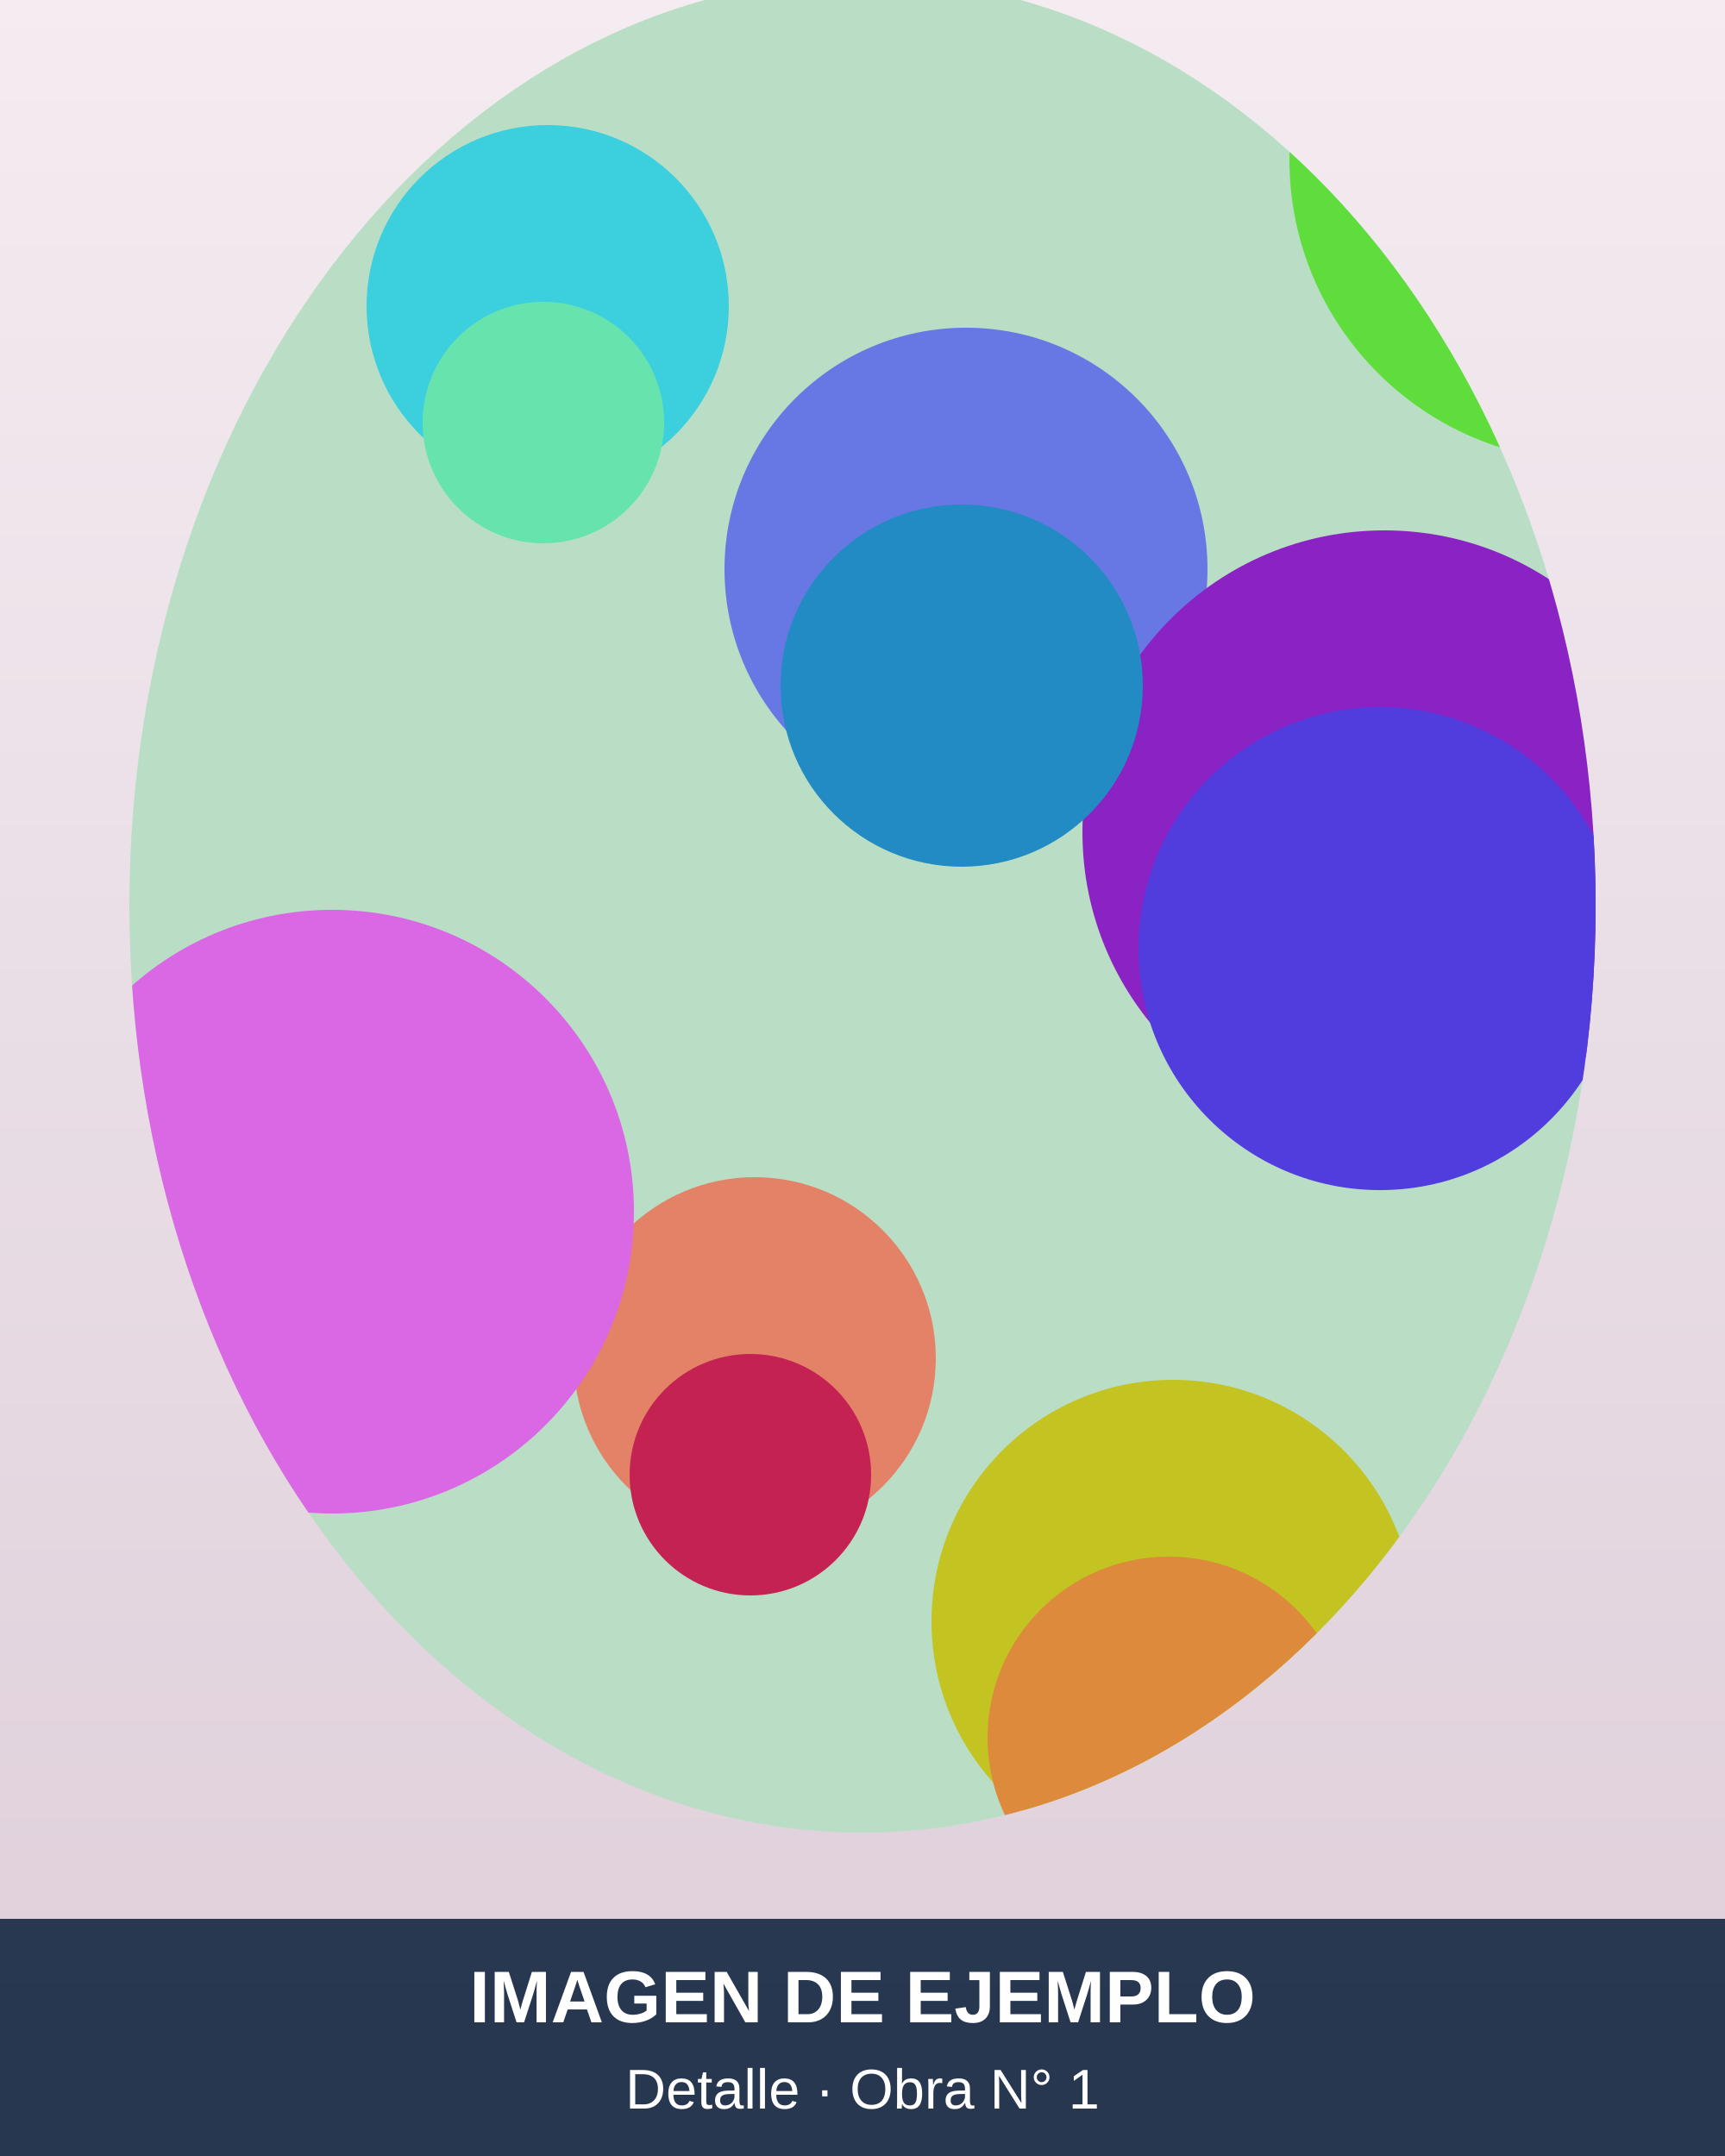
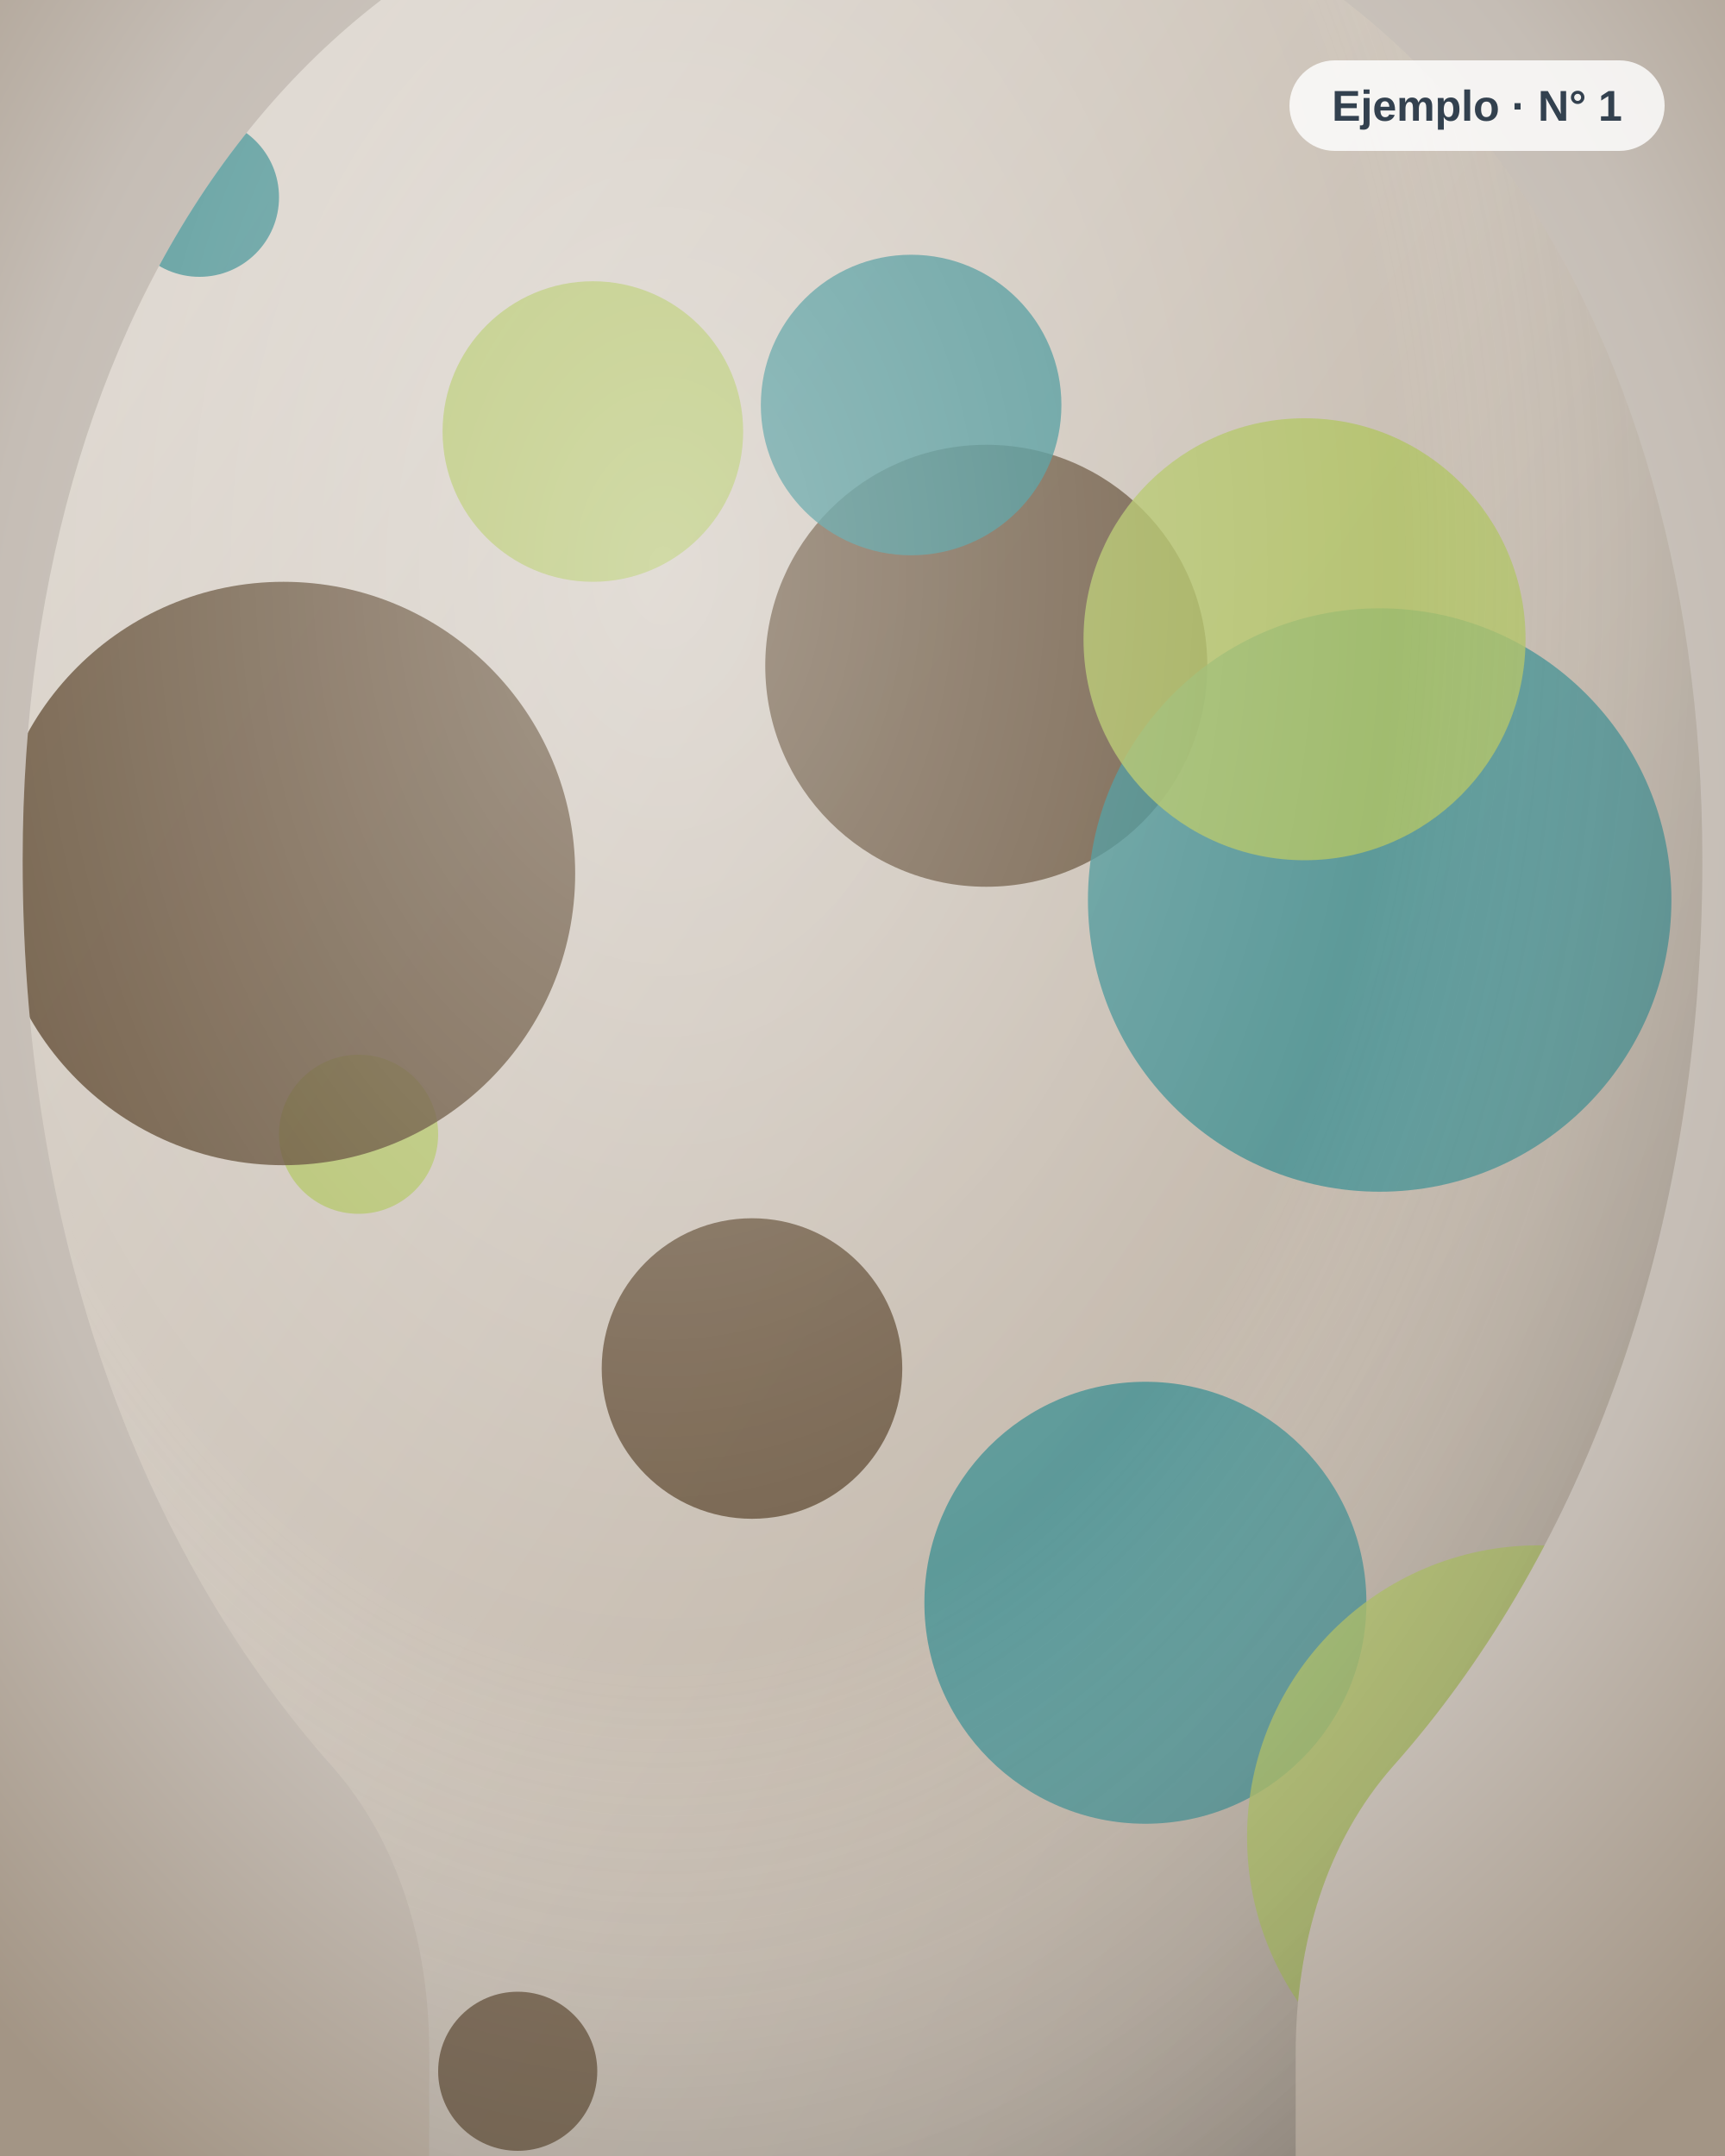
<svg xmlns="http://www.w3.org/2000/svg" viewBox="0 0 800 1000" width="800" height="1000">
  <defs>
-     <linearGradient id="f1" x1="0" y1="0" x2="0" y2="1">
-       <stop offset="0" stop-color="hsl(318 25% 94%)" />
-       <stop offset="1" stop-color="hsl(318 20% 84%)" />
+     <radialGradient id="fondoo1d" cx="50%" cy="38%" r="75%">
+       <stop offset="0" stop-color="hsl(32 14% 88% / 1)" />
+       <stop offset="0.7" stop-color="hsl(32 12% 74% / 1)" />
+       <stop offset="1" stop-color="hsl(32 14% 58% / 1)" />
+     </radialGradient>
+     <linearGradient id="pielo1d" x1="0" y1="0" x2="1" y2="1">
+       <stop offset="0" stop-color="hsl(32 18% 86% / 1)" />
+       <stop offset="1" stop-color="hsl(32 16% 66% / 1)" />
    </linearGradient>
-     <clipPath id="c1">
-       <ellipse cx="400" cy="420" rx="170" ry="215" />
+     <radialGradient id="luzo1d" cx="38%" cy="30%" r="80%">
+       <stop offset="0" stop-color="#ffffff" stop-opacity="0.35" />
+       <stop offset="0.55" stop-color="#ffffff" stop-opacity="0" />
+       <stop offset="1" stop-color="#000000" stop-opacity="0.32" />
+     </radialGradient>
+     <linearGradient id="pedestalo1d" x1="0" y1="0" x2="1" y2="0">
+       <stop offset="0" stop-color="hsl(32 6% 84% / 1)" />
+       <stop offset="0.45" stop-color="hsl(32 6% 95% / 1)" />
+       <stop offset="1" stop-color="hsl(32 6% 76% / 1)" />
+     </linearGradient>
+     <clipPath id="clipo1d">
+       <path d="M400 150 C 520 150 590 250 590 380 C 590 470 560 540 520 585 C 505 602 498 625 498 650 L 498 700 L 302 700 L 302 650 C 302 625 295 602 280 585 C 240 540 210 470 210 380 C 210 250 280 150 400 150 Z" />
    </clipPath>
+     <filter id="bluro1d" x="-20%" y="-200%" width="140%" height="500%">
+       <feGaussianBlur stdDeviation="14" />
+     </filter>
  </defs>
-   <rect width="800" height="1000" fill="url(#f1)" />
-   <g transform="translate(-400 -420) scale(2)">
-     <g clip-path="url(#c1)">
-       <rect width="800" height="1000" fill="hsl(138 35% 80%)" />
-       <circle cx="230" cy="220" r="28" fill="hsl(138 70% 45%)" />
-       <circle cx="327" cy="281" r="42" fill="hsl(185 70% 55%)" />
-       <circle cx="424" cy="342" r="56" fill="hsl(232 70% 65%)" />
-       <circle cx="521" cy="403" r="70" fill="hsl(279 70% 45%)" />
-       <circle cx="278" cy="464" r="28" fill="hsl(326 70% 55%)" />
-       <circle cx="375" cy="525" r="42" fill="hsl(13 70% 65%)" />
-       <circle cx="472" cy="586" r="56" fill="hsl(60 70% 45%)" />
-       <circle cx="569" cy="247" r="70" fill="hsl(107 70% 55%)" />
-       <circle cx="326" cy="308" r="28" fill="hsl(154 70% 65%)" />
-       <circle cx="423" cy="369" r="42" fill="hsl(201 70% 45%)" />
-       <circle cx="520" cy="430" r="56" fill="hsl(248 70% 55%)" />
-       <circle cx="277" cy="491" r="70" fill="hsl(295 70% 65%)" />
-       <circle cx="374" cy="552" r="28" fill="hsl(342 70% 45%)" />
-       <circle cx="471" cy="613" r="42" fill="hsl(29 70% 55%)" />
+   <rect width="800" height="1000" fill="url(#fondoo1d)" />
+   <g transform="translate(-420 -380) scale(2.05)">
+     <path d="M400 150 C 520 150 590 250 590 380 C 590 470 560 540 520 585 C 505 602 498 625 498 650 L 498 700 L 302 700 L 302 650 C 302 625 295 602 280 585 C 240 540 210 470 210 380 C 210 250 280 150 400 150 Z" fill="url(#pielo1d)" />
+     <g clip-path="url(#clipo1d)">
+       <circle cx="250" cy="230" r="18" fill="hsl(182 38% 42% / 1)" opacity="0.8" />
+       <circle cx="339" cy="283" r="34" fill="hsl(72 45% 58% / 1)" opacity="0.8" />
+       <circle cx="428" cy="336" r="50" fill="hsl(32 30% 30% / 1)" opacity="0.8" />
+       <circle cx="517" cy="389" r="66" fill="hsl(182 38% 42% / 1)" opacity="0.8" />
+       <circle cx="286" cy="442" r="18" fill="hsl(72 45% 58% / 1)" opacity="0.8" />
+       <circle cx="375" cy="495" r="34" fill="hsl(32 30% 30% / 1)" opacity="0.8" />
+       <circle cx="464" cy="548" r="50" fill="hsl(182 38% 42% / 1)" opacity="0.8" />
+       <circle cx="553" cy="601" r="66" fill="hsl(72 45% 58% / 1)" opacity="0.8" />
+       <circle cx="322" cy="654" r="18" fill="hsl(32 30% 30% / 1)" opacity="0.8" />
+       <circle cx="411" cy="277" r="34" fill="hsl(182 38% 42% / 1)" opacity="0.8" />
+       <circle cx="500" cy="330" r="50" fill="hsl(72 45% 58% / 1)" opacity="0.8" />
+       <circle cx="269" cy="383" r="66" fill="hsl(32 30% 30% / 1)" opacity="0.8" />
    </g>
+     <path d="M400 150 C 520 150 590 250 590 380 C 590 470 560 540 520 585 C 505 602 498 625 498 650 L 498 700 L 302 700 L 302 650 C 302 625 295 602 280 585 C 240 540 210 470 210 380 C 210 250 280 150 400 150 Z" fill="url(#luzo1d)" />
  </g>
-   <rect x="0" y="890" width="800" height="110" fill="#10233d" opacity="0.88" />
-   <text x="400" y="938" text-anchor="middle" font-family="Segoe UI, Arial, sans-serif" font-size="34" font-weight="800" fill="#ffffff">IMAGEN DE EJEMPLO</text>
-   <text x="400" y="978" text-anchor="middle" font-family="Segoe UI, Arial, sans-serif" font-size="26" fill="#ffffff">Detalle · Obra N° 1</text>
+   <g font-family="Segoe UI, Arial, sans-serif">
+     <rect x="598" y="28" width="174" height="42" rx="21" fill="#ffffff" fill-opacity="0.82" />
+     <text x="685" y="56" text-anchor="middle" font-size="20" font-weight="700" fill="#33414f">Ejemplo · N° 1</text>
+   </g>
</svg>
